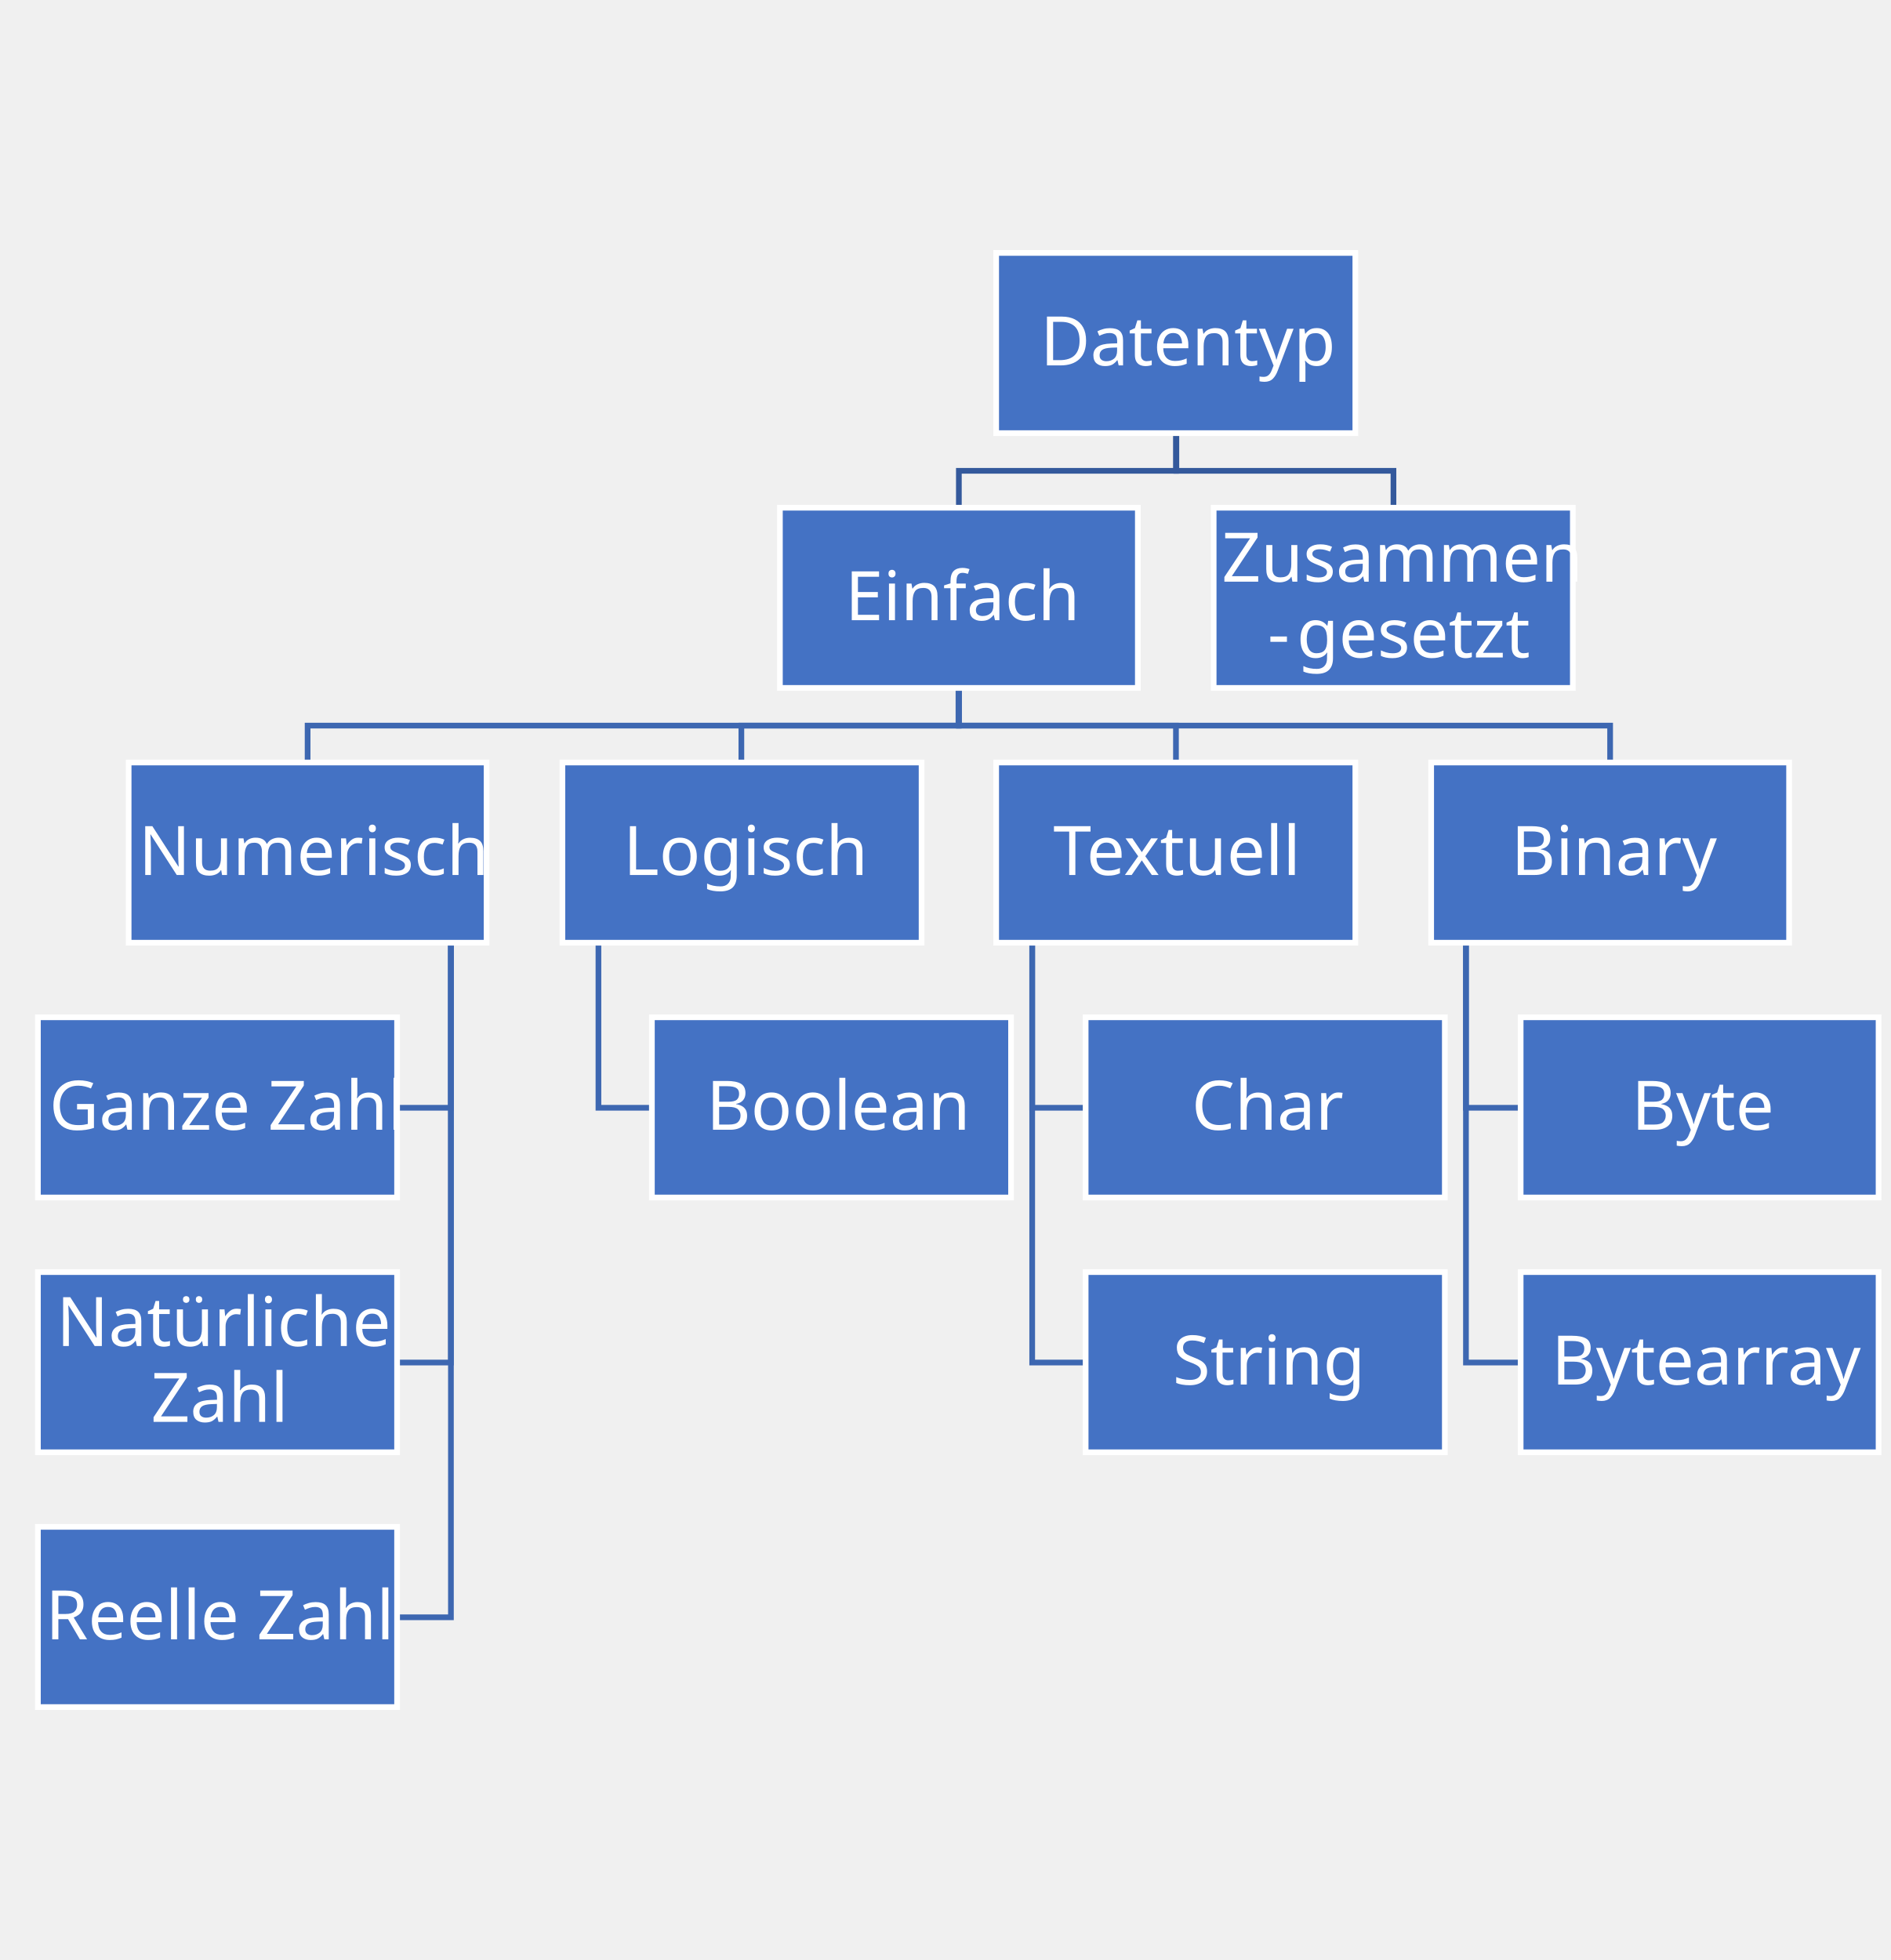
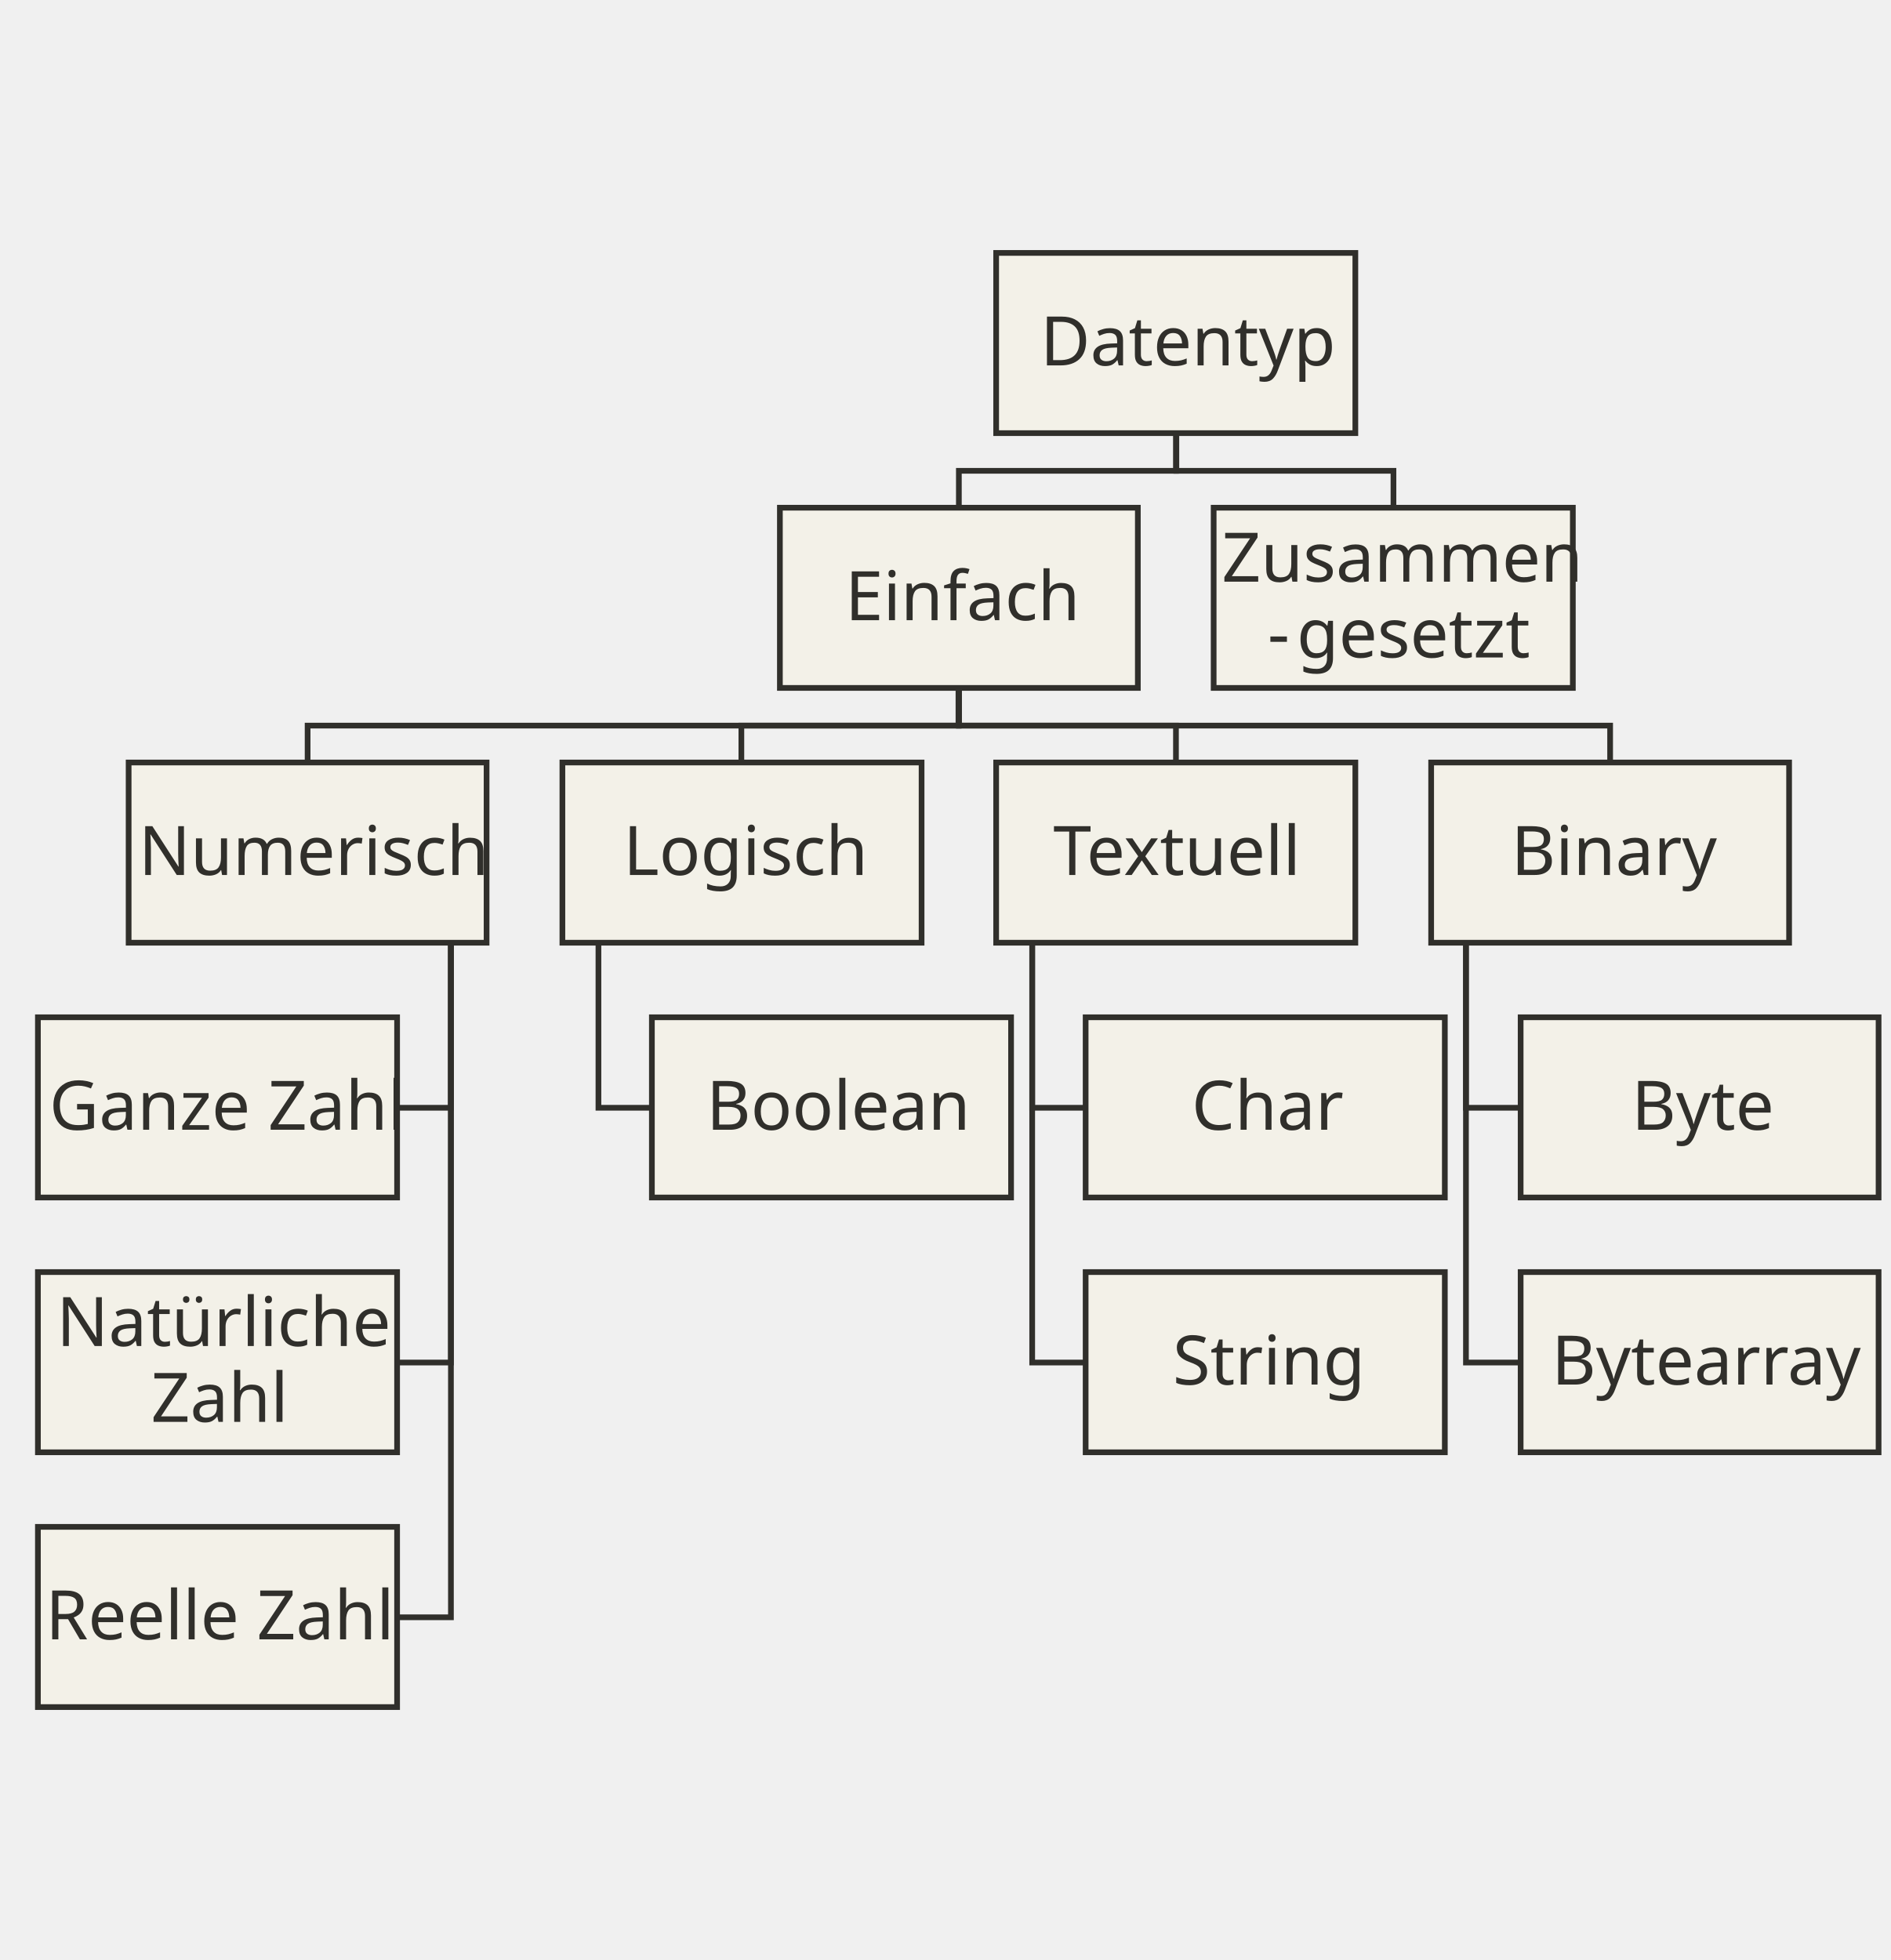
<svg xmlns="http://www.w3.org/2000/svg" width="1521" height="1577" xml:space="preserve" overflow="hidden">
  <g transform="translate(-1650 -155)">
    <g>
-       <path d="M2596.5 503.5 2596.5 533.814 2771.17 533.814 2771.17 564.128" stroke="#34599C" stroke-width="4.583" stroke-linecap="butt" stroke-linejoin="miter" stroke-miterlimit="8" stroke-opacity="1" fill="none" fill-rule="evenodd" />
-       <path d="M2829.5 913.5 2829.5 1251.28 2872.81 1251.28" stroke="#3D67B1" stroke-width="4.583" stroke-linecap="butt" stroke-linejoin="miter" stroke-miterlimit="8" stroke-opacity="1" fill="none" fill-rule="evenodd" />
-       <path d="M2829.5 913.5 2829.5 1046.3 2872.81 1046.3" stroke="#3D67B1" stroke-width="4.583" stroke-linecap="butt" stroke-linejoin="miter" stroke-miterlimit="8" stroke-opacity="1" fill="none" fill-rule="evenodd" />
-       <path d="M2421.5 708.5 2421.5 738.814 2945.5 738.814 2945.5 769.128" stroke="#3D67B1" stroke-width="4.583" stroke-linecap="butt" stroke-linejoin="miter" stroke-miterlimit="8" stroke-opacity="1" fill="none" fill-rule="evenodd" />
-       <path d="M2480.5 913.5 2480.5 1251.28 2523.81 1251.28" stroke="#3D67B1" stroke-width="4.583" stroke-linecap="butt" stroke-linejoin="miter" stroke-miterlimit="8" stroke-opacity="1" fill="none" fill-rule="evenodd" />
-       <path d="M2480.5 913.5 2480.5 1046.3 2523.81 1046.3" stroke="#3D67B1" stroke-width="4.583" stroke-linecap="butt" stroke-linejoin="miter" stroke-miterlimit="8" stroke-opacity="1" fill="none" fill-rule="evenodd" />
-       <path d="M2421.5 708.5 2421.5 738.814 2596.17 738.814 2596.17 769.128" stroke="#3D67B1" stroke-width="4.583" stroke-linecap="butt" stroke-linejoin="miter" stroke-miterlimit="8" stroke-opacity="1" fill="none" fill-rule="evenodd" />
-       <path d="M2131.5 913.5 2131.5 1046.3 2174.81 1046.3" stroke="#3D67B1" stroke-width="4.583" stroke-linecap="butt" stroke-linejoin="miter" stroke-miterlimit="8" stroke-opacity="1" fill="none" fill-rule="evenodd" />
-       <path d="M2421.17 708.5 2421.17 738.814 2246.5 738.814 2246.5 769.128" stroke="#3D67B1" stroke-width="4.583" stroke-linecap="butt" stroke-linejoin="miter" stroke-miterlimit="8" stroke-opacity="1" fill="none" fill-rule="evenodd" />
-       <path d="M2012.81 913.5 2012.81 1456.26 1969.5 1456.26" stroke="#3D67B1" stroke-width="4.583" stroke-linecap="butt" stroke-linejoin="miter" stroke-miterlimit="8" stroke-opacity="1" fill="none" fill-rule="evenodd" />
-       <path d="M2012.81 913.5 2012.81 1251.28 1969.5 1251.28" stroke="#3D67B1" stroke-width="4.583" stroke-linecap="butt" stroke-linejoin="miter" stroke-miterlimit="8" stroke-opacity="1" fill="none" fill-rule="evenodd" />
-       <path d="M2012.81 913.5 2012.81 1046.3 1969.5 1046.3" stroke="#3D67B1" stroke-width="4.583" stroke-linecap="butt" stroke-linejoin="miter" stroke-miterlimit="8" stroke-opacity="1" fill="none" fill-rule="evenodd" />
-       <path d="M2421.5 708.5 2421.5 738.814 1897.5 738.814 1897.5 769.128" stroke="#3D67B1" stroke-width="4.583" stroke-linecap="butt" stroke-linejoin="miter" stroke-miterlimit="8" stroke-opacity="1" fill="none" fill-rule="evenodd" />
-       <path d="M2596.17 503.5 2596.17 533.814 2421.5 533.814 2421.5 564.128" stroke="#34599C" stroke-width="4.583" stroke-linecap="butt" stroke-linejoin="miter" stroke-miterlimit="8" stroke-opacity="1" fill="none" fill-rule="evenodd" />
-       <rect x="2451.5" y="358.5" width="289" height="145" stroke="#FFFFFF" stroke-width="4.583" stroke-linecap="butt" stroke-linejoin="miter" stroke-miterlimit="8" stroke-opacity="1" fill="#4472C4" fill-opacity="1" />
-       <text fill="#FFFFFF" fill-opacity="1" font-family="DIN Pro Regular,DIN Pro Regular_MSFontService,sans-serif" font-style="normal" font-variant="normal" font-weight="400" font-stretch="normal" font-size="55" text-anchor="start" direction="ltr" writing-mode="lr-tb" unicode-bidi="normal" text-decoration="none" transform="matrix(1 0 0 1 2487.05 449)">Datentyp</text>
-       <rect x="2277.5" y="563.5" width="288" height="145" stroke="#FFFFFF" stroke-width="4.583" stroke-linecap="butt" stroke-linejoin="miter" stroke-miterlimit="8" stroke-opacity="1" fill="#4472C4" fill-opacity="1" />
-       <text fill="#FFFFFF" fill-opacity="1" font-family="DIN Pro Regular,DIN Pro Regular_MSFontService,sans-serif" font-style="normal" font-variant="normal" font-weight="400" font-stretch="normal" font-size="55" text-anchor="start" direction="ltr" writing-mode="lr-tb" unicode-bidi="normal" text-decoration="none" transform="matrix(1 0 0 1 2330.01 654)">Einfach</text>
-       <rect x="1753.5" y="768.5" width="288" height="145" stroke="#FFFFFF" stroke-width="4.583" stroke-linecap="butt" stroke-linejoin="miter" stroke-miterlimit="8" stroke-opacity="1" fill="#4472C4" fill-opacity="1" />
-       <text fill="#FFFFFF" fill-opacity="1" font-family="DIN Pro Regular,DIN Pro Regular_MSFontService,sans-serif" font-style="normal" font-variant="normal" font-weight="400" font-stretch="normal" font-size="55" text-anchor="start" direction="ltr" writing-mode="lr-tb" unicode-bidi="normal" text-decoration="none" transform="matrix(1 0 0 1 1761.52 859)">Numerisch</text>
-       <rect x="1680.5" y="973.5" width="289" height="145" stroke="#FFFFFF" stroke-width="4.583" stroke-linecap="butt" stroke-linejoin="miter" stroke-miterlimit="8" stroke-opacity="1" fill="#4472C4" fill-opacity="1" />
-       <text fill="#FFFFFF" fill-opacity="1" font-family="DIN Pro Regular,DIN Pro Regular_MSFontService,sans-serif" font-style="normal" font-variant="normal" font-weight="400" font-stretch="normal" font-size="55" text-anchor="start" direction="ltr" writing-mode="lr-tb" unicode-bidi="normal" text-decoration="none" transform="matrix(1 0 0 1 1689.62 1064)">Ganze Zahl</text>
-       <rect x="1680.5" y="1178.5" width="289" height="145" stroke="#FFFFFF" stroke-width="4.583" stroke-linecap="butt" stroke-linejoin="miter" stroke-miterlimit="8" stroke-opacity="1" fill="#4472C4" fill-opacity="1" />
-       <text fill="#FFFFFF" fill-opacity="1" font-family="DIN Pro Regular,DIN Pro Regular_MSFontService,sans-serif" font-style="normal" font-variant="normal" font-weight="400" font-stretch="normal" font-size="55" text-anchor="start" direction="ltr" writing-mode="lr-tb" unicode-bidi="normal" text-decoration="none" transform="matrix(1 0 0 1 1695.48 1238)">Natürliche </text>
-       <text fill="#FFFFFF" fill-opacity="1" font-family="DIN Pro Regular,DIN Pro Regular_MSFontService,sans-serif" font-style="normal" font-variant="normal" font-weight="400" font-stretch="normal" font-size="55" text-anchor="start" direction="ltr" writing-mode="lr-tb" unicode-bidi="normal" text-decoration="none" transform="matrix(1 0 0 1 1771.47 1299)">Zahl</text>
-       <rect x="1680.5" y="1383.5" width="289" height="145" stroke="#FFFFFF" stroke-width="4.583" stroke-linecap="butt" stroke-linejoin="miter" stroke-miterlimit="8" stroke-opacity="1" fill="#4472C4" fill-opacity="1" />
-       <text fill="#FFFFFF" fill-opacity="1" font-family="DIN Pro Regular,DIN Pro Regular_MSFontService,sans-serif" font-style="normal" font-variant="normal" font-weight="400" font-stretch="normal" font-size="55" text-anchor="start" direction="ltr" writing-mode="lr-tb" unicode-bidi="normal" text-decoration="none" transform="matrix(1 0 0 1 1686.68 1474)">Reelle Zahl</text>
-       <rect x="2102.5" y="768.5" width="289" height="145" stroke="#FFFFFF" stroke-width="4.583" stroke-linecap="butt" stroke-linejoin="miter" stroke-miterlimit="8" stroke-opacity="1" fill="#4472C4" fill-opacity="1" />
-       <text fill="#FFFFFF" fill-opacity="1" font-family="DIN Pro Regular,DIN Pro Regular_MSFontService,sans-serif" font-style="normal" font-variant="normal" font-weight="400" font-stretch="normal" font-size="55" text-anchor="start" direction="ltr" writing-mode="lr-tb" unicode-bidi="normal" text-decoration="none" transform="matrix(1 0 0 1 2151.51 859)">Logisch</text>
-       <rect x="2174.5" y="973.5" width="289" height="145" stroke="#FFFFFF" stroke-width="4.583" stroke-linecap="butt" stroke-linejoin="miter" stroke-miterlimit="8" stroke-opacity="1" fill="#4472C4" fill-opacity="1" />
-       <text fill="#FFFFFF" fill-opacity="1" font-family="DIN Pro Regular,DIN Pro Regular_MSFontService,sans-serif" font-style="normal" font-variant="normal" font-weight="400" font-stretch="normal" font-size="55" text-anchor="start" direction="ltr" writing-mode="lr-tb" unicode-bidi="normal" text-decoration="none" transform="matrix(1 0 0 1 2218.34 1064)">Boolean</text>
-       <rect x="2451.5" y="768.5" width="289" height="145" stroke="#FFFFFF" stroke-width="4.583" stroke-linecap="butt" stroke-linejoin="miter" stroke-miterlimit="8" stroke-opacity="1" fill="#4472C4" fill-opacity="1" />
-       <text fill="#FFFFFF" fill-opacity="1" font-family="DIN Pro Regular,DIN Pro Regular_MSFontService,sans-serif" font-style="normal" font-variant="normal" font-weight="400" font-stretch="normal" font-size="55" text-anchor="start" direction="ltr" writing-mode="lr-tb" unicode-bidi="normal" text-decoration="none" transform="matrix(1 0 0 1 2497.47 859)">Textuell</text>
-       <rect x="2523.5" y="973.5" width="289" height="145" stroke="#FFFFFF" stroke-width="4.583" stroke-linecap="butt" stroke-linejoin="miter" stroke-miterlimit="8" stroke-opacity="1" fill="#4472C4" fill-opacity="1" />
-       <text fill="#FFFFFF" fill-opacity="1" font-family="DIN Pro Regular,DIN Pro Regular_MSFontService,sans-serif" font-style="normal" font-variant="normal" font-weight="400" font-stretch="normal" font-size="55" text-anchor="start" direction="ltr" writing-mode="lr-tb" unicode-bidi="normal" text-decoration="none" transform="matrix(1 0 0 1 2608.76 1064)">Char</text>
-       <rect x="2523.5" y="1178.5" width="289" height="145" stroke="#FFFFFF" stroke-width="4.583" stroke-linecap="butt" stroke-linejoin="miter" stroke-miterlimit="8" stroke-opacity="1" fill="#4472C4" fill-opacity="1" />
-       <text fill="#FFFFFF" fill-opacity="1" font-family="DIN Pro Regular,DIN Pro Regular_MSFontService,sans-serif" font-style="normal" font-variant="normal" font-weight="400" font-stretch="normal" font-size="55" text-anchor="start" direction="ltr" writing-mode="lr-tb" unicode-bidi="normal" text-decoration="none" transform="matrix(1 0 0 1 2593.58 1269)">String</text>
-       <rect x="2801.5" y="768.5" width="288" height="145" stroke="#FFFFFF" stroke-width="4.583" stroke-linecap="butt" stroke-linejoin="miter" stroke-miterlimit="8" stroke-opacity="1" fill="#4472C4" fill-opacity="1" />
-       <text fill="#FFFFFF" fill-opacity="1" font-family="DIN Pro Regular,DIN Pro Regular_MSFontService,sans-serif" font-style="normal" font-variant="normal" font-weight="400" font-stretch="normal" font-size="55" text-anchor="start" direction="ltr" writing-mode="lr-tb" unicode-bidi="normal" text-decoration="none" transform="matrix(1 0 0 1 2865.85 859)">Binary</text>
-       <rect x="2873.5" y="973.5" width="288" height="145" stroke="#FFFFFF" stroke-width="4.583" stroke-linecap="butt" stroke-linejoin="miter" stroke-miterlimit="8" stroke-opacity="1" fill="#4472C4" fill-opacity="1" />
-       <text fill="#FFFFFF" fill-opacity="1" font-family="DIN Pro Regular,DIN Pro Regular_MSFontService,sans-serif" font-style="normal" font-variant="normal" font-weight="400" font-stretch="normal" font-size="55" text-anchor="start" direction="ltr" writing-mode="lr-tb" unicode-bidi="normal" text-decoration="none" transform="matrix(1 0 0 1 2962.74 1064)">Byte</text>
-       <rect x="2873.5" y="1178.5" width="288" height="145" stroke="#FFFFFF" stroke-width="4.583" stroke-linecap="butt" stroke-linejoin="miter" stroke-miterlimit="8" stroke-opacity="1" fill="#4472C4" fill-opacity="1" />
-       <text fill="#FFFFFF" fill-opacity="1" font-family="DIN Pro Regular,DIN Pro Regular_MSFontService,sans-serif" font-style="normal" font-variant="normal" font-weight="400" font-stretch="normal" font-size="55" text-anchor="start" direction="ltr" writing-mode="lr-tb" unicode-bidi="normal" text-decoration="none" transform="matrix(1 0 0 1 2898.38 1269)">Bytearray</text>
-       <rect x="2626.5" y="563.5" width="289" height="145" stroke="#FFFFFF" stroke-width="4.583" stroke-linecap="butt" stroke-linejoin="miter" stroke-miterlimit="8" stroke-opacity="1" fill="#4472C4" fill-opacity="1" />
-       <text fill="#FFFFFF" fill-opacity="1" font-family="DIN Pro Regular,DIN Pro Regular_MSFontService,sans-serif" font-style="normal" font-variant="normal" font-weight="400" font-stretch="normal" font-size="55" text-anchor="start" direction="ltr" writing-mode="lr-tb" unicode-bidi="normal" text-decoration="none" transform="matrix(1 0 0 1 2633.04 623)">Zusammen</text>
-       <text fill="#FFFFFF" fill-opacity="1" font-family="DIN Pro Regular,DIN Pro Regular_MSFontService,sans-serif" font-style="normal" font-variant="normal" font-weight="400" font-stretch="normal" font-size="55" text-anchor="start" direction="ltr" writing-mode="lr-tb" unicode-bidi="normal" text-decoration="none" transform="matrix(1 0 0 1 2669.94 684)">-</text>
-       <text fill="#FFFFFF" fill-opacity="1" font-family="DIN Pro Regular,DIN Pro Regular_MSFontService,sans-serif" font-style="normal" font-variant="normal" font-weight="400" font-stretch="normal" font-size="55" text-anchor="start" direction="ltr" writing-mode="lr-tb" unicode-bidi="normal" text-decoration="none" transform="matrix(1 0 0 1 2693.36 684)">gesetzt</text>
+       <path d="M2596.5 503.5 2596.5 533.814 2771.17 533.814 2771.17 564.128" stroke="var(--ink, #302F2B)" stroke-width="4.583" stroke-linecap="butt" stroke-linejoin="miter" stroke-miterlimit="8" stroke-opacity="1" fill="none" fill-rule="evenodd" />
+       <path d="M2829.5 913.5 2829.5 1251.28 2872.81 1251.28" stroke="var(--ink, #302F2B)" stroke-width="4.583" stroke-linecap="butt" stroke-linejoin="miter" stroke-miterlimit="8" stroke-opacity="1" fill="none" fill-rule="evenodd" />
+       <path d="M2829.5 913.5 2829.5 1046.3 2872.81 1046.3" stroke="var(--ink, #302F2B)" stroke-width="4.583" stroke-linecap="butt" stroke-linejoin="miter" stroke-miterlimit="8" stroke-opacity="1" fill="none" fill-rule="evenodd" />
+       <path d="M2421.5 708.5 2421.5 738.814 2945.5 738.814 2945.5 769.128" stroke="var(--ink, #302F2B)" stroke-width="4.583" stroke-linecap="butt" stroke-linejoin="miter" stroke-miterlimit="8" stroke-opacity="1" fill="none" fill-rule="evenodd" />
+       <path d="M2480.5 913.5 2480.5 1251.28 2523.81 1251.28" stroke="var(--ink, #302F2B)" stroke-width="4.583" stroke-linecap="butt" stroke-linejoin="miter" stroke-miterlimit="8" stroke-opacity="1" fill="none" fill-rule="evenodd" />
+       <path d="M2480.5 913.5 2480.5 1046.3 2523.81 1046.3" stroke="var(--ink, #302F2B)" stroke-width="4.583" stroke-linecap="butt" stroke-linejoin="miter" stroke-miterlimit="8" stroke-opacity="1" fill="none" fill-rule="evenodd" />
+       <path d="M2421.5 708.5 2421.5 738.814 2596.17 738.814 2596.17 769.128" stroke="var(--ink, #302F2B)" stroke-width="4.583" stroke-linecap="butt" stroke-linejoin="miter" stroke-miterlimit="8" stroke-opacity="1" fill="none" fill-rule="evenodd" />
+       <path d="M2131.5 913.5 2131.5 1046.3 2174.81 1046.3" stroke="var(--ink, #302F2B)" stroke-width="4.583" stroke-linecap="butt" stroke-linejoin="miter" stroke-miterlimit="8" stroke-opacity="1" fill="none" fill-rule="evenodd" />
+       <path d="M2421.17 708.5 2421.17 738.814 2246.5 738.814 2246.5 769.128" stroke="var(--ink, #302F2B)" stroke-width="4.583" stroke-linecap="butt" stroke-linejoin="miter" stroke-miterlimit="8" stroke-opacity="1" fill="none" fill-rule="evenodd" />
+       <path d="M2012.81 913.5 2012.81 1456.26 1969.5 1456.26" stroke="var(--ink, #302F2B)" stroke-width="4.583" stroke-linecap="butt" stroke-linejoin="miter" stroke-miterlimit="8" stroke-opacity="1" fill="none" fill-rule="evenodd" />
+       <path d="M2012.81 913.5 2012.81 1251.28 1969.5 1251.28" stroke="var(--ink, #302F2B)" stroke-width="4.583" stroke-linecap="butt" stroke-linejoin="miter" stroke-miterlimit="8" stroke-opacity="1" fill="none" fill-rule="evenodd" />
+       <path d="M2012.81 913.5 2012.81 1046.3 1969.5 1046.3" stroke="var(--ink, #302F2B)" stroke-width="4.583" stroke-linecap="butt" stroke-linejoin="miter" stroke-miterlimit="8" stroke-opacity="1" fill="none" fill-rule="evenodd" />
+       <path d="M2421.5 708.5 2421.5 738.814 1897.5 738.814 1897.5 769.128" stroke="var(--ink, #302F2B)" stroke-width="4.583" stroke-linecap="butt" stroke-linejoin="miter" stroke-miterlimit="8" stroke-opacity="1" fill="none" fill-rule="evenodd" />
+       <path d="M2596.17 503.5 2596.17 533.814 2421.5 533.814 2421.5 564.128" stroke="var(--ink, #302F2B)" stroke-width="4.583" stroke-linecap="butt" stroke-linejoin="miter" stroke-miterlimit="8" stroke-opacity="1" fill="none" fill-rule="evenodd" />
+       <rect x="2451.5" y="358.5" width="289" height="145" stroke="var(--ink, #302F2B)" stroke-width="4.583" stroke-linecap="butt" stroke-linejoin="miter" stroke-miterlimit="8" stroke-opacity="1" fill="var(--bone, #F3F1E8)" fill-opacity="1" />
+       <text fill="var(--ink, #302F2B)" fill-opacity="1" font-family="DIN Pro Regular,DIN Pro Regular_MSFontService,sans-serif" font-style="normal" font-variant="normal" font-weight="400" font-stretch="normal" font-size="55" text-anchor="start" direction="ltr" writing-mode="lr-tb" unicode-bidi="normal" text-decoration="none" transform="matrix(1 0 0 1 2487.05 449)">Datentyp</text>
+       <rect x="2277.5" y="563.5" width="288" height="145" stroke="var(--ink, #302F2B)" stroke-width="4.583" stroke-linecap="butt" stroke-linejoin="miter" stroke-miterlimit="8" stroke-opacity="1" fill="var(--bone, #F3F1E8)" fill-opacity="1" />
+       <text fill="var(--ink, #302F2B)" fill-opacity="1" font-family="DIN Pro Regular,DIN Pro Regular_MSFontService,sans-serif" font-style="normal" font-variant="normal" font-weight="400" font-stretch="normal" font-size="55" text-anchor="start" direction="ltr" writing-mode="lr-tb" unicode-bidi="normal" text-decoration="none" transform="matrix(1 0 0 1 2330.01 654)">Einfach</text>
+       <rect x="1753.5" y="768.5" width="288" height="145" stroke="var(--ink, #302F2B)" stroke-width="4.583" stroke-linecap="butt" stroke-linejoin="miter" stroke-miterlimit="8" stroke-opacity="1" fill="var(--bone, #F3F1E8)" fill-opacity="1" />
+       <text fill="var(--ink, #302F2B)" fill-opacity="1" font-family="DIN Pro Regular,DIN Pro Regular_MSFontService,sans-serif" font-style="normal" font-variant="normal" font-weight="400" font-stretch="normal" font-size="55" text-anchor="start" direction="ltr" writing-mode="lr-tb" unicode-bidi="normal" text-decoration="none" transform="matrix(1 0 0 1 1761.52 859)">Numerisch</text>
+       <rect x="1680.5" y="973.5" width="289" height="145" stroke="var(--ink, #302F2B)" stroke-width="4.583" stroke-linecap="butt" stroke-linejoin="miter" stroke-miterlimit="8" stroke-opacity="1" fill="var(--bone, #F3F1E8)" fill-opacity="1" />
+       <text fill="var(--ink, #302F2B)" fill-opacity="1" font-family="DIN Pro Regular,DIN Pro Regular_MSFontService,sans-serif" font-style="normal" font-variant="normal" font-weight="400" font-stretch="normal" font-size="55" text-anchor="start" direction="ltr" writing-mode="lr-tb" unicode-bidi="normal" text-decoration="none" transform="matrix(1 0 0 1 1689.62 1064)">Ganze Zahl</text>
+       <rect x="1680.5" y="1178.5" width="289" height="145" stroke="var(--ink, #302F2B)" stroke-width="4.583" stroke-linecap="butt" stroke-linejoin="miter" stroke-miterlimit="8" stroke-opacity="1" fill="var(--bone, #F3F1E8)" fill-opacity="1" />
+       <text fill="var(--ink, #302F2B)" fill-opacity="1" font-family="DIN Pro Regular,DIN Pro Regular_MSFontService,sans-serif" font-style="normal" font-variant="normal" font-weight="400" font-stretch="normal" font-size="55" text-anchor="start" direction="ltr" writing-mode="lr-tb" unicode-bidi="normal" text-decoration="none" transform="matrix(1 0 0 1 1695.48 1238)">Natürliche </text>
+       <text fill="var(--ink, #302F2B)" fill-opacity="1" font-family="DIN Pro Regular,DIN Pro Regular_MSFontService,sans-serif" font-style="normal" font-variant="normal" font-weight="400" font-stretch="normal" font-size="55" text-anchor="start" direction="ltr" writing-mode="lr-tb" unicode-bidi="normal" text-decoration="none" transform="matrix(1 0 0 1 1771.47 1299)">Zahl</text>
+       <rect x="1680.5" y="1383.5" width="289" height="145" stroke="var(--ink, #302F2B)" stroke-width="4.583" stroke-linecap="butt" stroke-linejoin="miter" stroke-miterlimit="8" stroke-opacity="1" fill="var(--bone, #F3F1E8)" fill-opacity="1" />
+       <text fill="var(--ink, #302F2B)" fill-opacity="1" font-family="DIN Pro Regular,DIN Pro Regular_MSFontService,sans-serif" font-style="normal" font-variant="normal" font-weight="400" font-stretch="normal" font-size="55" text-anchor="start" direction="ltr" writing-mode="lr-tb" unicode-bidi="normal" text-decoration="none" transform="matrix(1 0 0 1 1686.68 1474)">Reelle Zahl</text>
+       <rect x="2102.5" y="768.5" width="289" height="145" stroke="var(--ink, #302F2B)" stroke-width="4.583" stroke-linecap="butt" stroke-linejoin="miter" stroke-miterlimit="8" stroke-opacity="1" fill="var(--bone, #F3F1E8)" fill-opacity="1" />
+       <text fill="var(--ink, #302F2B)" fill-opacity="1" font-family="DIN Pro Regular,DIN Pro Regular_MSFontService,sans-serif" font-style="normal" font-variant="normal" font-weight="400" font-stretch="normal" font-size="55" text-anchor="start" direction="ltr" writing-mode="lr-tb" unicode-bidi="normal" text-decoration="none" transform="matrix(1 0 0 1 2151.51 859)">Logisch</text>
+       <rect x="2174.5" y="973.5" width="289" height="145" stroke="var(--ink, #302F2B)" stroke-width="4.583" stroke-linecap="butt" stroke-linejoin="miter" stroke-miterlimit="8" stroke-opacity="1" fill="var(--bone, #F3F1E8)" fill-opacity="1" />
+       <text fill="var(--ink, #302F2B)" fill-opacity="1" font-family="DIN Pro Regular,DIN Pro Regular_MSFontService,sans-serif" font-style="normal" font-variant="normal" font-weight="400" font-stretch="normal" font-size="55" text-anchor="start" direction="ltr" writing-mode="lr-tb" unicode-bidi="normal" text-decoration="none" transform="matrix(1 0 0 1 2218.34 1064)">Boolean</text>
+       <rect x="2451.5" y="768.5" width="289" height="145" stroke="var(--ink, #302F2B)" stroke-width="4.583" stroke-linecap="butt" stroke-linejoin="miter" stroke-miterlimit="8" stroke-opacity="1" fill="var(--bone, #F3F1E8)" fill-opacity="1" />
+       <text fill="var(--ink, #302F2B)" fill-opacity="1" font-family="DIN Pro Regular,DIN Pro Regular_MSFontService,sans-serif" font-style="normal" font-variant="normal" font-weight="400" font-stretch="normal" font-size="55" text-anchor="start" direction="ltr" writing-mode="lr-tb" unicode-bidi="normal" text-decoration="none" transform="matrix(1 0 0 1 2497.47 859)">Textuell</text>
+       <rect x="2523.5" y="973.5" width="289" height="145" stroke="var(--ink, #302F2B)" stroke-width="4.583" stroke-linecap="butt" stroke-linejoin="miter" stroke-miterlimit="8" stroke-opacity="1" fill="var(--bone, #F3F1E8)" fill-opacity="1" />
+       <text fill="var(--ink, #302F2B)" fill-opacity="1" font-family="DIN Pro Regular,DIN Pro Regular_MSFontService,sans-serif" font-style="normal" font-variant="normal" font-weight="400" font-stretch="normal" font-size="55" text-anchor="start" direction="ltr" writing-mode="lr-tb" unicode-bidi="normal" text-decoration="none" transform="matrix(1 0 0 1 2608.76 1064)">Char</text>
+       <rect x="2523.5" y="1178.5" width="289" height="145" stroke="var(--ink, #302F2B)" stroke-width="4.583" stroke-linecap="butt" stroke-linejoin="miter" stroke-miterlimit="8" stroke-opacity="1" fill="var(--bone, #F3F1E8)" fill-opacity="1" />
+       <text fill="var(--ink, #302F2B)" fill-opacity="1" font-family="DIN Pro Regular,DIN Pro Regular_MSFontService,sans-serif" font-style="normal" font-variant="normal" font-weight="400" font-stretch="normal" font-size="55" text-anchor="start" direction="ltr" writing-mode="lr-tb" unicode-bidi="normal" text-decoration="none" transform="matrix(1 0 0 1 2593.58 1269)">String</text>
+       <rect x="2801.5" y="768.5" width="288" height="145" stroke="var(--ink, #302F2B)" stroke-width="4.583" stroke-linecap="butt" stroke-linejoin="miter" stroke-miterlimit="8" stroke-opacity="1" fill="var(--bone, #F3F1E8)" fill-opacity="1" />
+       <text fill="var(--ink, #302F2B)" fill-opacity="1" font-family="DIN Pro Regular,DIN Pro Regular_MSFontService,sans-serif" font-style="normal" font-variant="normal" font-weight="400" font-stretch="normal" font-size="55" text-anchor="start" direction="ltr" writing-mode="lr-tb" unicode-bidi="normal" text-decoration="none" transform="matrix(1 0 0 1 2865.85 859)">Binary</text>
+       <rect x="2873.5" y="973.5" width="288" height="145" stroke="var(--ink, #302F2B)" stroke-width="4.583" stroke-linecap="butt" stroke-linejoin="miter" stroke-miterlimit="8" stroke-opacity="1" fill="var(--bone, #F3F1E8)" fill-opacity="1" />
+       <text fill="var(--ink, #302F2B)" fill-opacity="1" font-family="DIN Pro Regular,DIN Pro Regular_MSFontService,sans-serif" font-style="normal" font-variant="normal" font-weight="400" font-stretch="normal" font-size="55" text-anchor="start" direction="ltr" writing-mode="lr-tb" unicode-bidi="normal" text-decoration="none" transform="matrix(1 0 0 1 2962.74 1064)">Byte</text>
+       <rect x="2873.5" y="1178.5" width="288" height="145" stroke="var(--ink, #302F2B)" stroke-width="4.583" stroke-linecap="butt" stroke-linejoin="miter" stroke-miterlimit="8" stroke-opacity="1" fill="var(--bone, #F3F1E8)" fill-opacity="1" />
+       <text fill="var(--ink, #302F2B)" fill-opacity="1" font-family="DIN Pro Regular,DIN Pro Regular_MSFontService,sans-serif" font-style="normal" font-variant="normal" font-weight="400" font-stretch="normal" font-size="55" text-anchor="start" direction="ltr" writing-mode="lr-tb" unicode-bidi="normal" text-decoration="none" transform="matrix(1 0 0 1 2898.38 1269)">Bytearray</text>
+       <rect x="2626.5" y="563.5" width="289" height="145" stroke="var(--ink, #302F2B)" stroke-width="4.583" stroke-linecap="butt" stroke-linejoin="miter" stroke-miterlimit="8" stroke-opacity="1" fill="var(--bone, #F3F1E8)" fill-opacity="1" />
+       <text fill="var(--ink, #302F2B)" fill-opacity="1" font-family="DIN Pro Regular,DIN Pro Regular_MSFontService,sans-serif" font-style="normal" font-variant="normal" font-weight="400" font-stretch="normal" font-size="55" text-anchor="start" direction="ltr" writing-mode="lr-tb" unicode-bidi="normal" text-decoration="none" transform="matrix(1 0 0 1 2633.04 623)">Zusammen</text>
+       <text fill="var(--ink, #302F2B)" fill-opacity="1" font-family="DIN Pro Regular,DIN Pro Regular_MSFontService,sans-serif" font-style="normal" font-variant="normal" font-weight="400" font-stretch="normal" font-size="55" text-anchor="start" direction="ltr" writing-mode="lr-tb" unicode-bidi="normal" text-decoration="none" transform="matrix(1 0 0 1 2669.94 684)">-</text>
+       <text fill="var(--ink, #302F2B)" fill-opacity="1" font-family="DIN Pro Regular,DIN Pro Regular_MSFontService,sans-serif" font-style="normal" font-variant="normal" font-weight="400" font-stretch="normal" font-size="55" text-anchor="start" direction="ltr" writing-mode="lr-tb" unicode-bidi="normal" text-decoration="none" transform="matrix(1 0 0 1 2693.36 684)">gesetzt</text>
    </g>
  </g>
</svg>
